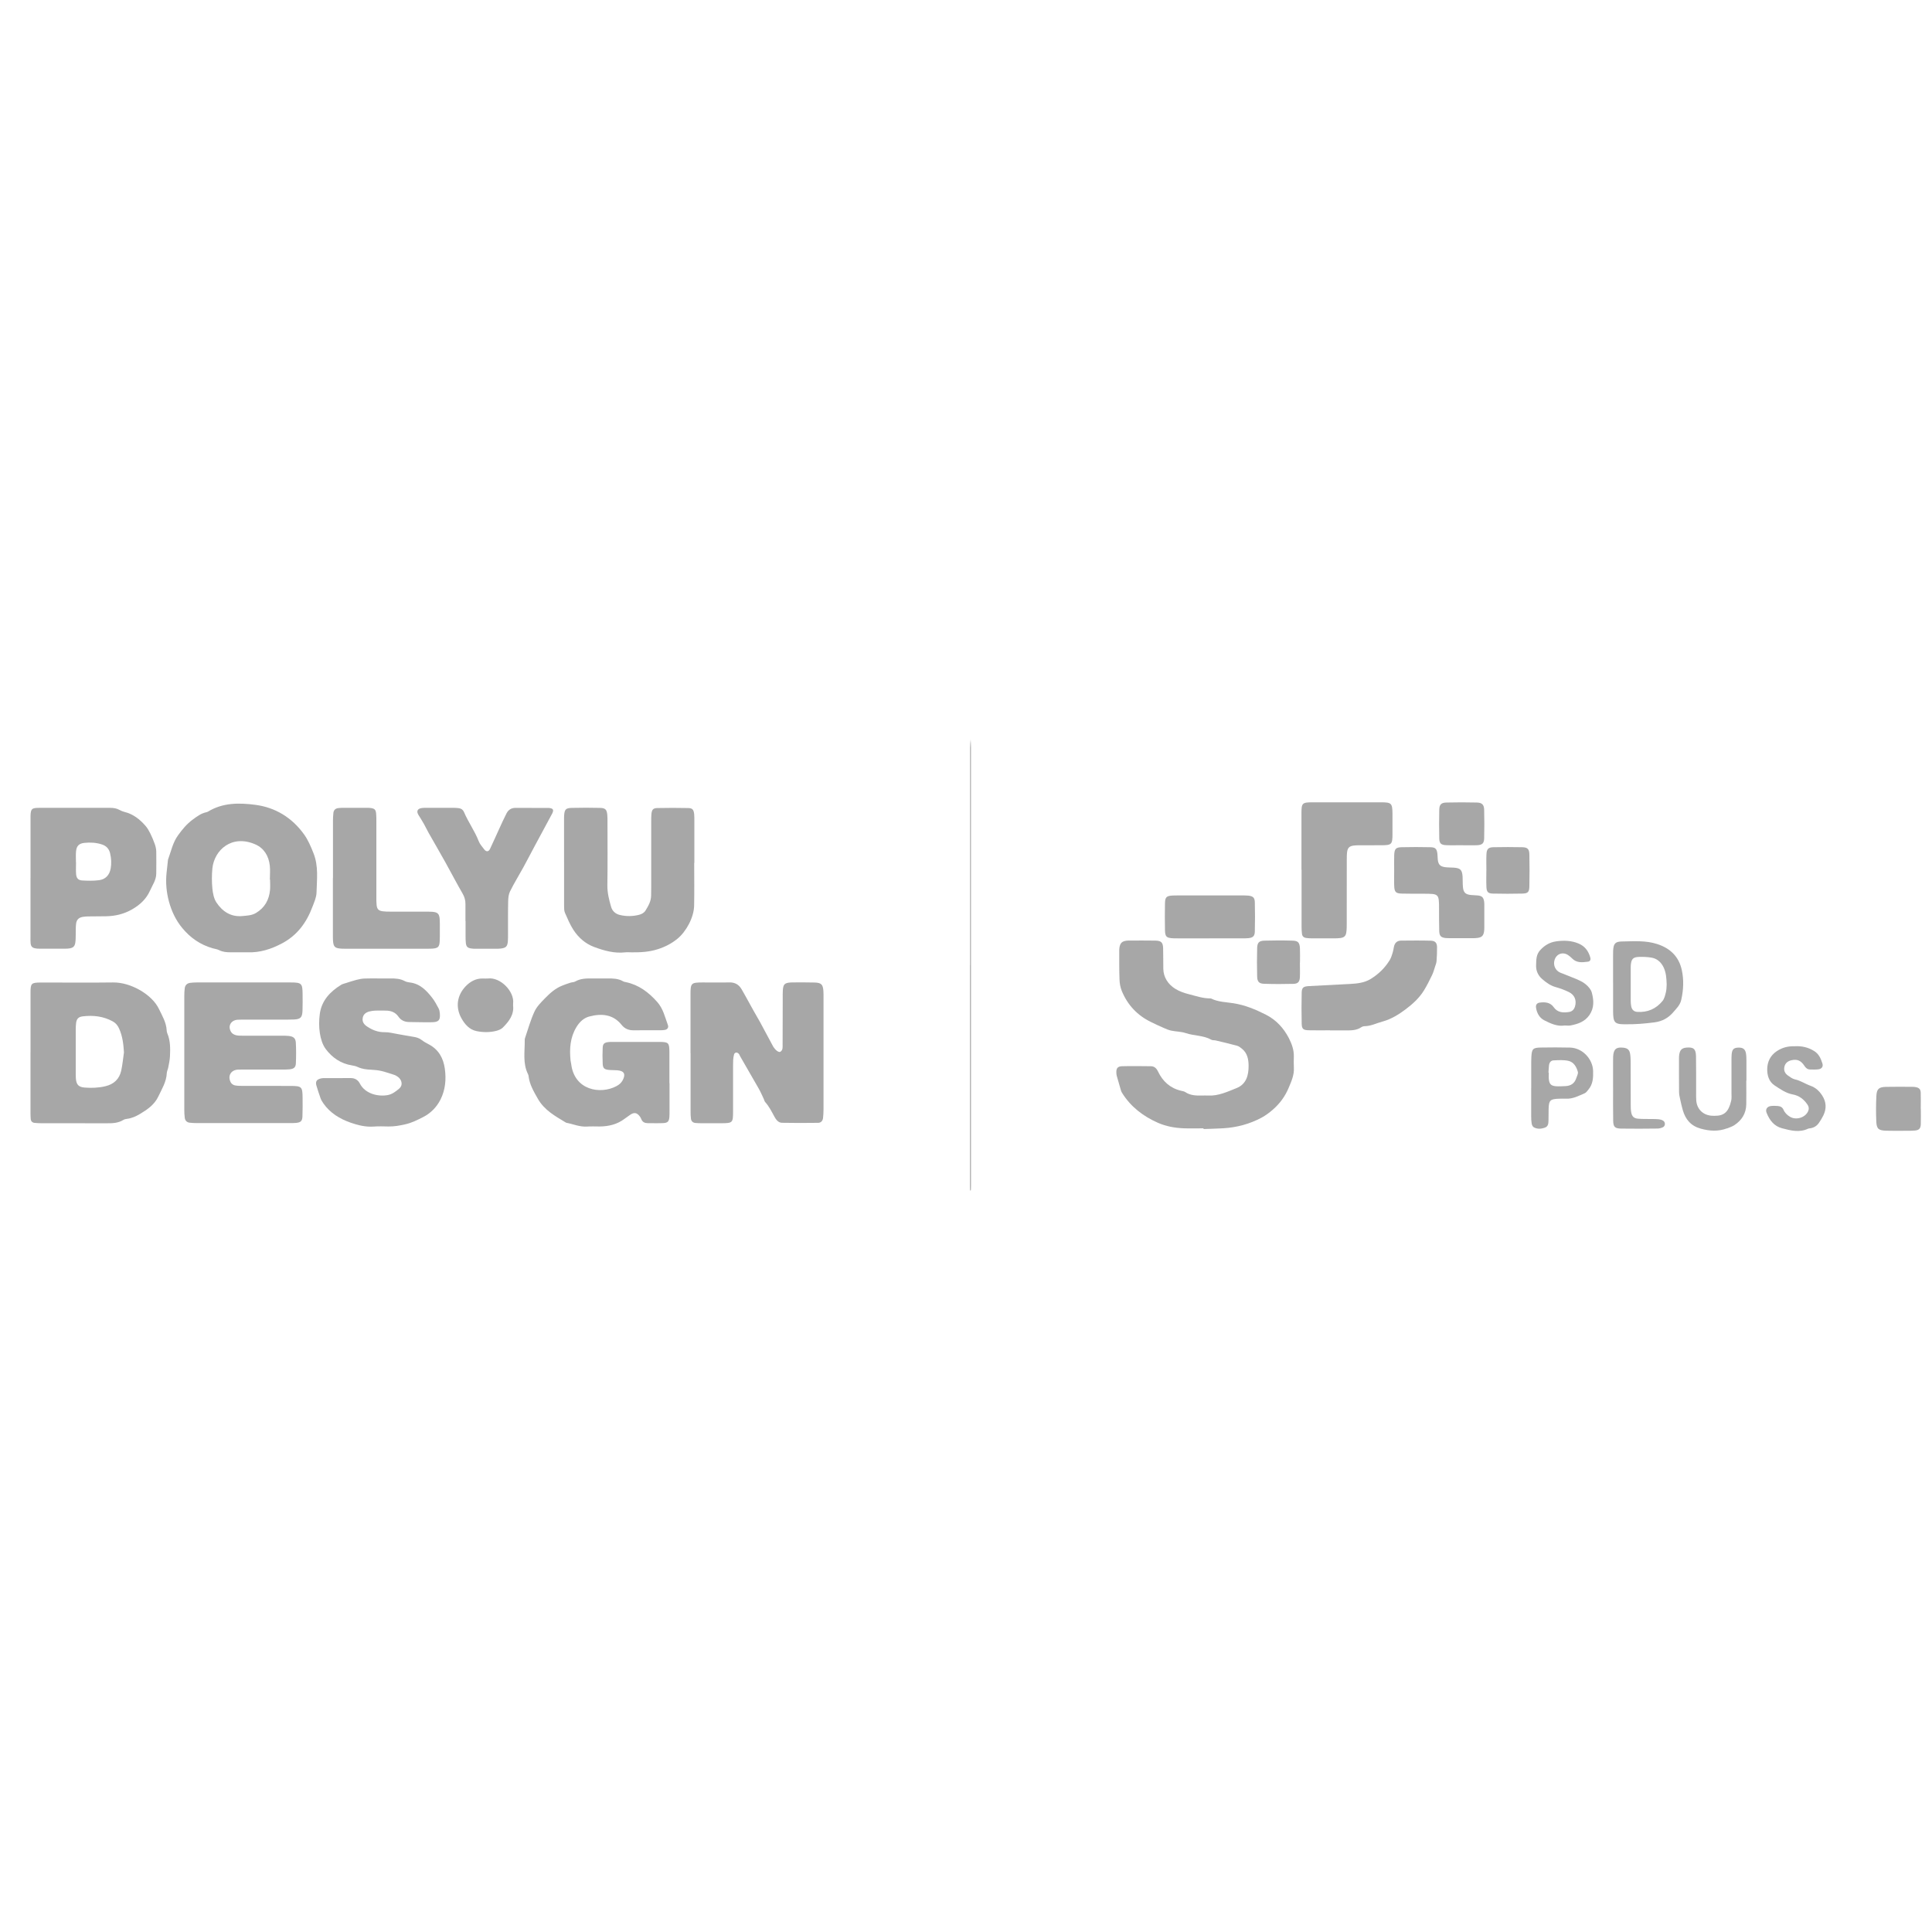
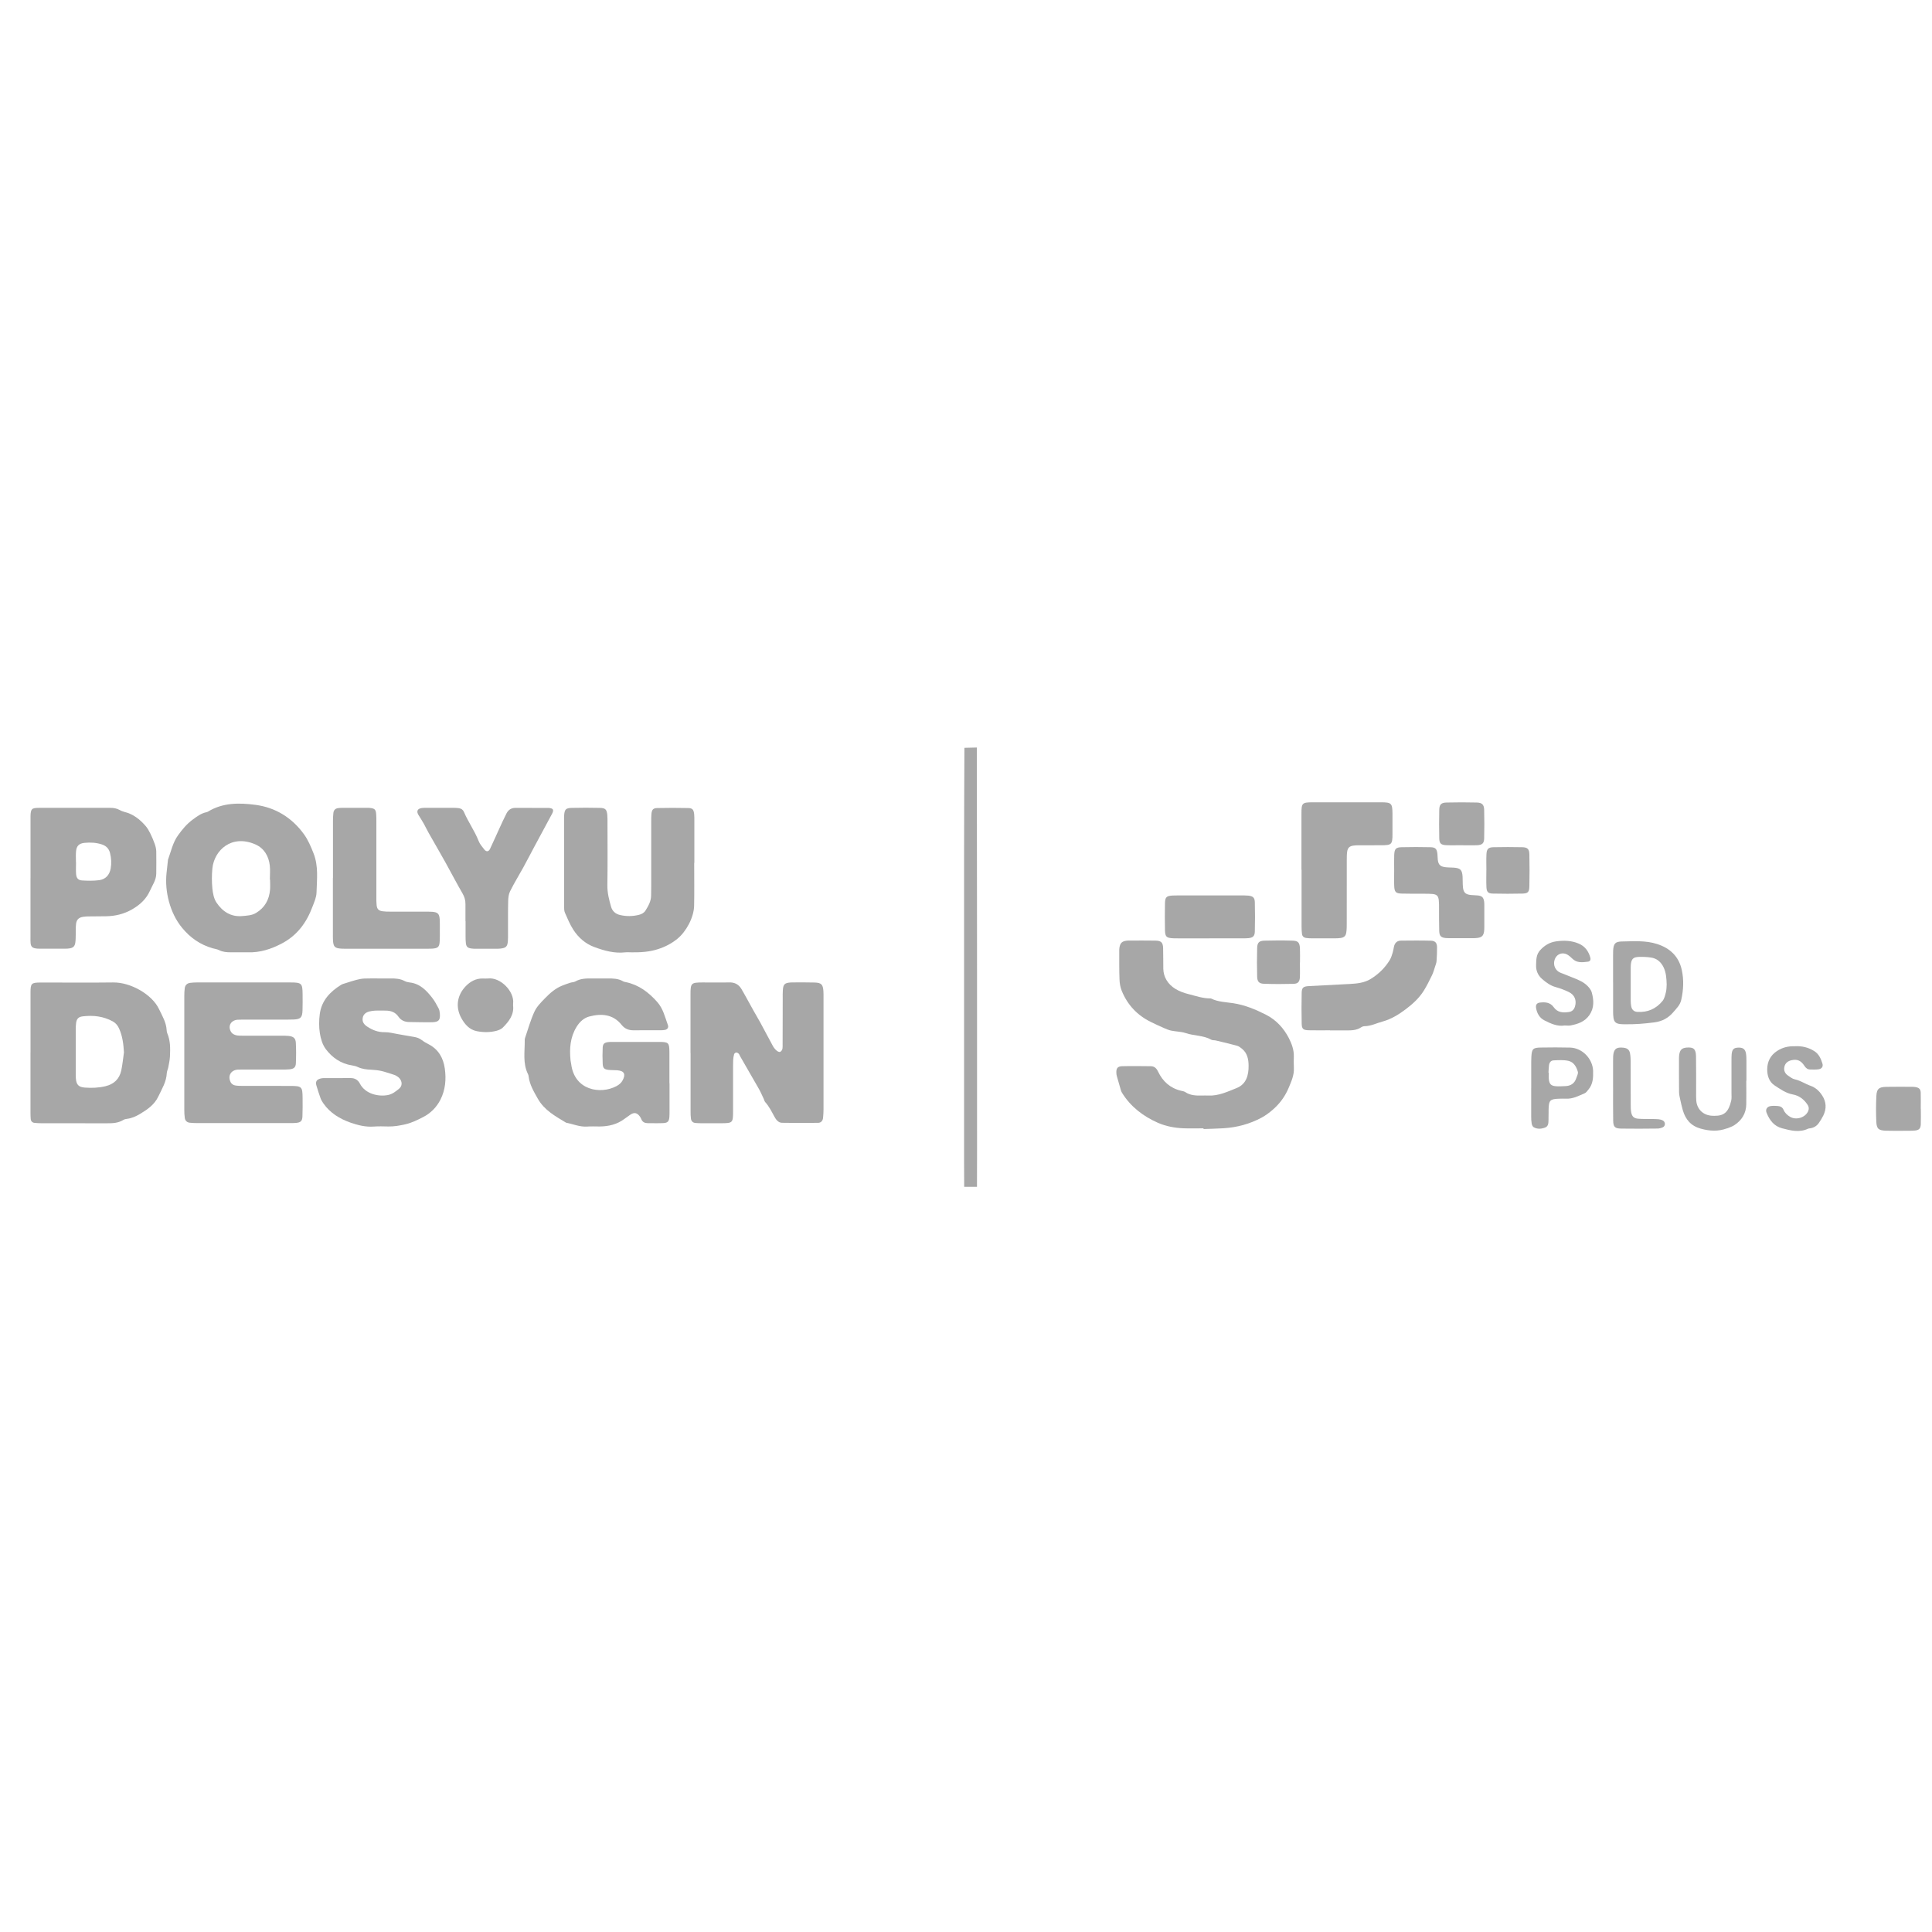
<svg xmlns="http://www.w3.org/2000/svg" id="Layer_1" data-name="Layer 1" viewBox="0 0 512 512">
  <defs>
    <style>
      .cls-1 {
        fill: #a7a7a7;
      }
    </style>
  </defs>
  <path class="cls-1" d="m318.96,299.02c-1.76,0-3.53.06-5.29-.01-2.36-.09-4.71-.53-6.86-1.48-3.88-1.72-7.18-4.24-9.46-7.92-.14-.22-.24-.47-.31-.71-.37-1.25-.73-2.5-1.08-3.76-.07-.25-.1-.51-.11-.77-.07-1.23.29-1.77,1.5-1.81,2.55-.07,5.09-.03,7.64,0,.94.01,1.49.55,1.91,1.42,1.24,2.6,3.21,4.4,6.09,5.08.38.09.8.14,1.11.35,1.33.89,2.82.95,4.33.92.59-.01,1.18-.03,1.76,0,2.71.14,5.1-1.02,7.5-1.97,2.62-1.04,3.23-3.45,3.2-5.98-.02-1.64-.32-3.28-1.72-4.42-.4-.32-.83-.69-1.31-.82-1.89-.52-3.79-.96-5.69-1.41-.38-.09-.83-.01-1.15-.19-2.11-1.19-4.57-1.01-6.8-1.76-1.22-.41-2.58-.39-3.86-.66-.68-.14-1.35-.44-1.99-.72-1.13-.49-2.25-1.01-3.36-1.56-3.61-1.76-6.2-4.52-7.72-8.22-.39-.95-.58-2.03-.61-3.05-.1-2.61-.06-5.22-.07-7.83,0-.2.02-.39.05-.59.2-1.24.67-1.7,1.9-1.86.13-.02.26-.03.39-.03,2.42,0,4.84-.04,7.25.01,1.54.04,1.99.49,2.04,2.01.06,1.83.01,3.66.05,5.49.04,2.18,1.25,4.09,3.15,5.26,1.13.7,2.32,1.12,3.61,1.44,1.9.48,3.75,1.14,5.74,1.12.06,0,.13.01.19.04,1.86.92,3.91.93,5.9,1.24,3.06.48,5.89,1.65,8.63,3.05,2.71,1.38,4.7,3.57,6.06,6.21.75,1.47,1.36,3.11,1.31,4.87-.03.98-.04,1.96.01,2.94.12,1.97-.7,3.73-1.42,5.44-.91,2.16-2.29,4.06-4.11,5.65-.95.83-1.93,1.56-3.01,2.15-3.15,1.69-6.54,2.6-10.11,2.82-1.76.11-3.52.14-5.29.21v-.18Z" />
  <path class="cls-1" d="m182.99,279.06c0-5.16,0-10.32,0-15.48,0-3.06.15-3.21,3.2-3.22,2.35-.01,4.71.05,7.06-.01,1.47-.04,2.52.54,3.25,1.76.6,1.01,1.15,2.04,1.72,3.06.48.85.94,1.72,1.42,2.57.61,1.08,1.24,2.14,1.84,3.23,1.12,2.06,2.21,4.13,3.32,6.19.03.06.06.12.09.17.63,1.01,1.5,1.67,1.93,1.39.71-.47.57-1.28.58-1.97.03-4.05.03-8.1.03-12.15,0-.72-.02-1.44.03-2.15.1-1.59.46-1.95,1.99-2.08.26-.02.52-.02.78-.02,1.89,0,3.79-.03,5.68.03,1.75.06,2.17.51,2.3,2.24.04.52.03,1.04.03,1.57,0,9.93,0,19.85,0,29.78,0,.78-.04,1.57-.13,2.34-.09.73-.56,1.25-1.29,1.25-3.2.04-6.4.06-9.6-.01-.99-.02-1.6-.89-2.03-1.69-.72-1.32-1.38-2.66-2.4-3.79-.21-.23-.26-.59-.4-.88-.42-.88-.8-1.78-1.28-2.63-1.64-2.89-3.31-5.76-4.97-8.64-.13-.23-.2-.5-.38-.68-.17-.17-.45-.33-.66-.31-.21.02-.5.25-.55.44-.14.49-.22,1.02-.25,1.54-.04.98-.03,1.96-.03,2.94,0,3.59,0,7.18,0,10.77-.01,2.94-.12,3.03-3.13,3.05-1.76,0-3.53,0-5.29,0-.52,0-1.05-.03-1.56-.07-.67-.06-1.09-.46-1.18-1.11-.09-.64-.1-1.3-.1-1.95,0-5.16,0-10.32,0-15.48Z" />
  <path class="cls-1" d="m8.09,278.91c0-5.29,0-10.58,0-15.86,0-2.45.2-2.66,2.7-2.67,6.4-.02,12.8.07,19.21-.02,4.61-.06,10.28,3.15,12.13,7.04.86,1.8,1.94,3.56,2.04,5.66.01.26.06.53.16.76.85,1.99.81,4.08.71,6.17-.05.97-.27,1.93-.45,2.89-.1.51-.36,1-.39,1.51-.1,2.31-1.3,4.19-2.24,6.19-1.03,2.18-2.92,3.47-4.88,4.64-1.06.63-2.2,1.15-3.47,1.29-.32.04-.66.12-.93.29-1.35.83-2.83.89-4.35.88-5.75-.02-11.5,0-17.25-.01-.65,0-1.31-.03-1.95-.1-.59-.07-.94-.44-.99-1.04-.05-.58-.06-1.17-.06-1.76,0-5.29,0-10.58,0-15.86Zm24.76-.02c-.13-2.19-.38-4.31-1.29-6.32-.36-.8-.86-1.43-1.64-1.87-2.5-1.38-5.18-1.69-7.96-1.36-1.14.13-1.63.62-1.79,1.73-.09.64-.09,1.3-.1,1.95,0,3.59,0,7.17,0,10.76,0,.65-.01,1.31.03,1.95.12,1.72.7,2.36,2.39,2.49,1.83.14,3.65.07,5.45-.36,2.24-.54,3.7-1.9,4.19-4.15.34-1.59.49-3.21.72-4.82Z" />
  <path class="cls-1" d="m177.43,287.07c0,2.48,0,4.96,0,7.44,0,.52,0,1.05-.04,1.57-.11,1.12-.45,1.49-1.61,1.55-1.37.07-2.74.02-4.11.02-.78,0-1.4-.27-1.71-1.05-.09-.24-.22-.48-.37-.69-.78-1.08-1.56-1.21-2.64-.44-.48.34-.96.67-1.43,1.02-1.95,1.48-4.2,2.02-6.6,2.04-1.11,0-2.23-.06-3.33.02-1.95.14-3.71-.67-5.56-1.02-2.84-1.72-5.76-3.28-7.5-6.36-1.07-1.89-2.17-3.72-2.44-5.91-.02-.19-.06-.4-.15-.57-1.46-2.91-.84-6.01-.88-9.05,0-.19.02-.4.09-.58.8-2.34,1.46-4.75,2.49-6.98.61-1.32,1.73-2.44,2.77-3.51,1.32-1.35,2.73-2.63,4.53-3.35.72-.29,1.46-.55,2.2-.79.43-.14.95-.11,1.32-.33,1.44-.83,3-.81,4.57-.8,1.31,0,2.61.01,3.92,0,1.44-.01,2.88,0,4.19.76.22.13.49.17.75.22,3.4.72,5.98,2.67,8.26,5.23,1.61,1.8,2.07,4.02,2.85,6.14.24.65-.13,1.17-.8,1.29-.38.07-.78.09-1.17.09-2.35,0-4.7-.02-7.05.01-1.32.02-2.38-.36-3.25-1.44-2.27-2.85-5.36-3.05-8.55-2.22-1.42.37-2.56,1.39-3.4,2.77-1.69,2.78-1.89,5.76-1.58,8.86.03.32.13.64.17.96.85,6.99,7.73,8.11,11.95,5.89.72-.38,1.3-.84,1.69-1.57.86-1.61.43-2.49-1.38-2.65-.78-.07-1.57-.02-2.35-.11-1.14-.12-1.5-.45-1.56-1.61-.07-1.43-.07-2.87,0-4.3.06-1.02.45-1.33,1.5-1.46.39-.05.78-.04,1.17-.04,4.11,0,8.23-.02,12.34,0,2.46.01,2.65.22,2.67,2.71.02,2.74,0,5.48,0,8.22h0Z" />
  <path class="cls-1" d="m63.86,252.37c-.91,0-1.83,0-2.74,0-1.05,0-2.07-.08-3.05-.57-.51-.26-1.12-.33-1.69-.49-3.3-.94-5.97-2.79-8.14-5.45-1.7-2.07-2.79-4.46-3.47-6.95-.66-2.43-.9-5.01-.63-7.58.12-1.1.24-2.21.36-3.31,0-.06,0-.14.02-.19.81-2.19,1.25-4.52,2.66-6.46,1.11-1.54,2.3-3,3.85-4.14,1.11-.81,2.19-1.66,3.57-1.96.19-.04.39-.1.55-.2,3.92-2.39,8.29-2.34,12.54-1.78,5.31.7,9.69,3.4,12.86,7.79,1.1,1.52,1.83,3.26,2.53,5.03,1.37,3.44.89,6.96.8,10.45-.03,1.25-.61,2.52-1.07,3.73-1.55,4.16-4,7.55-8.05,9.7-2.88,1.53-5.85,2.5-9.13,2.38-.59-.02-1.18,0-1.76,0h0Zm7.73-19.27s-.05,0-.07,0c0-1.24.11-2.49-.02-3.72-.28-2.5-1.51-4.58-3.79-5.59-6.29-2.78-10.95,1.5-11.43,6.38-.17,1.75-.17,3.54,0,5.28.13,1.27.39,2.69,1.07,3.71,1.59,2.39,3.84,3.9,6.91,3.6,1.23-.12,2.48-.15,3.59-.82,2.32-1.39,3.47-3.48,3.71-6.1.08-.91.01-1.83.01-2.74Z" />
  <path class="cls-1" d="m48.84,279.1c0-5.03,0-10.05,0-15.08,0-.72.03-1.44.12-2.15.11-.8.62-1.29,1.42-1.4.58-.08,1.17-.11,1.76-.11,8.29,0,16.59-.01,24.88,0,2.92,0,3.15.26,3.17,3.1.01,1.44.03,2.87-.02,4.31-.06,1.87-.5,2.33-2.33,2.41-1.24.05-2.48.03-3.72.03-3.27,0-6.53,0-9.8,0-.46,0-.92,0-1.37.03-1.84.15-2.68,1.8-1.64,3.34.26.38.81.66,1.27.77.62.15,1.3.11,1.95.12,3.33,0,6.66,0,9.99,0,.65,0,1.31,0,1.96.06,1.27.14,1.85.59,1.92,1.8.1,1.82.09,3.65.01,5.47-.05,1.07-.55,1.46-1.65,1.58-.65.07-1.3.06-1.96.06-3.46,0-6.92,0-10.38,0-.46,0-.92,0-1.37.02-1.9.11-2.8,1.72-1.87,3.43.19.35.66.66,1.06.74.69.15,1.43.14,2.14.14,4.18.01,8.36,0,12.54.01,3.06.01,3.25.2,3.27,3.19.01,1.63.03,3.26-.04,4.89-.05,1.23-.45,1.6-1.68,1.72-.52.05-1.04.05-1.57.05-8.23,0-16.46,0-24.68,0-.65,0-1.31-.03-1.95-.1-.73-.08-1.2-.54-1.3-1.26-.1-.71-.13-1.43-.13-2.14,0-5.03,0-10.05,0-15.08Z" />
  <path class="cls-1" d="m100.5,259.3c.98,0,1.96,0,2.94,0,1.32-.02,2.61.05,3.81.69.39.21.87.32,1.31.37,2.71.3,4.42,2.08,5.96,4.05.68.87,1.2,1.86,1.72,2.84.21.39.28.87.32,1.31.15,1.76-.26,2.29-2.02,2.34-2.02.05-4.05-.04-6.07-.05-1.19,0-2.19-.43-2.87-1.41-.83-1.2-2-1.61-3.38-1.62-.91,0-1.83-.03-2.74,0-.52.02-1.04.1-1.55.22-.95.23-1.68.76-1.82,1.81-.14,1.04.42,1.7,1.25,2.24,1.4.91,2.84,1.48,4.57,1.45,1.15-.02,2.32.31,3.47.5,1.42.24,2.82.52,4.24.74.79.12,1.5.36,2.15.86.56.44,1.2.79,1.84,1.12,2.6,1.37,3.86,3.64,4.25,6.43.4,2.84.15,5.64-1.15,8.22-1.02,2.01-2.61,3.62-4.62,4.64-1.49.76-3,1.52-4.69,1.9-1.48.34-2.93.6-4.44.58-1.31-.02-2.62-.08-3.92.02-2.14.16-4.19-.35-6.14-1.03-2.85-1-5.43-2.54-7.22-5.11-.3-.42-.57-.88-.75-1.36-.4-1.1-.75-2.22-1.09-3.35-.31-1.03.03-1.61,1.09-1.88.25-.06.52-.11.77-.11,2.42-.01,4.83-.02,7.25-.01,1.08,0,1.9.5,2.39,1.44,1.45,2.82,4.98,3.53,7.43,3.06,1.19-.23,2.14-.98,3.02-1.73.82-.69.8-1.81.11-2.64-.52-.63-1.23-.94-2-1.16-.94-.26-1.85-.63-2.81-.84-.88-.2-1.8-.3-2.71-.34-1.25-.05-2.46-.19-3.62-.73-.47-.22-.99-.34-1.5-.42-2.95-.45-5.25-2.06-6.96-4.34-.86-1.15-1.32-2.72-1.55-4.17-.26-1.65-.25-3.4-.03-5.06.46-3.57,2.71-5.96,5.66-7.78.38-.23.85-.33,1.28-.47.93-.3,1.86-.61,2.8-.85.69-.18,1.4-.32,2.11-.35,1.3-.05,2.61-.02,3.92-.02h0Z" />
  <path class="cls-1" d="m183.97,228.67c0,3.78.06,7.57-.02,11.35-.06,3.07-2.07,6.85-4.46,8.79-1.53,1.24-3.19,2.1-5.11,2.72-2.31.75-4.59.87-6.93.85-.59,0-1.18-.06-1.76,0-2.88.33-5.58-.44-8.21-1.41-2.32-.86-4.17-2.47-5.51-4.53-.92-1.41-1.57-3-2.25-4.54-.23-.51-.22-1.15-.23-1.73-.01-7.83-.01-15.66-.01-23.49,0-.2,0-.39.02-.59.12-1.58.42-1.95,2.04-1.99,2.48-.06,4.96-.06,7.44,0,1.46.03,1.83.44,1.96,1.88.06.65.05,1.3.05,1.96,0,5.55.06,11.09-.03,16.64-.03,2.01.45,3.88.99,5.75.33,1.13,1.16,1.87,2.34,2.15,1.68.4,3.36.38,5.04-.04.72-.18,1.36-.52,1.75-1.16.76-1.22,1.47-2.48,1.47-3.98,0-.78.03-1.57.03-2.35,0-5.74,0-11.48,0-17.23,0-.65-.01-1.31.05-1.96.11-1.17.44-1.6,1.54-1.62,2.74-.06,5.48-.06,8.22,0,1.12.02,1.44.44,1.57,1.61.06.58.05,1.17.05,1.76,0,3.72,0,7.44,0,11.16-.02,0-.04,0-.06,0Z" />
  <path class="cls-1" d="m8.09,232.72c0-5.09,0-10.17,0-15.26,0-.39,0-.78,0-1.17.05-1.89.29-2.19,2.16-2.2,6.33-.03,12.66,0,18.99,0,.86,0,1.68.13,2.45.56.39.22.83.4,1.27.51,2.32.56,4.1,1.97,5.62,3.72.5.58.9,1.28,1.24,1.97.46.93.87,1.89,1.21,2.87.21.6.36,1.26.38,1.9.04,1.95.01,3.91,0,5.87,0,1.71-1.01,3.08-1.66,4.55-.98,2.2-2.66,3.76-4.78,4.97-2.17,1.24-4.46,1.77-6.9,1.81-1.44.02-2.87.02-4.31.04-.59,0-1.18.01-1.76.11-1.16.19-1.73.77-1.85,1.94-.1.9-.06,1.82-.08,2.74-.02.72,0,1.44-.11,2.15-.14.97-.56,1.37-1.51,1.53-.38.07-.78.08-1.17.08-2.28,0-4.57,0-6.85,0-.33,0-.66-.01-.98-.07-.9-.15-1.25-.5-1.34-1.4-.05-.52-.03-1.04-.03-1.56,0-5.22,0-10.44,0-15.65Zm12.04-4.16s.01,0,.02,0c0,1.04-.07,2.09.02,3.12.09,1.05.56,1.59,1.6,1.65,1.49.09,3,.12,4.48-.07,1.73-.22,2.77-1.38,3.08-3.09.24-1.36.17-2.72-.16-4.07-.29-1.17-.98-1.92-2.15-2.31-1.52-.5-3.07-.58-4.64-.42-1.44.15-2.1.81-2.23,2.25-.09.97-.02,1.95-.02,2.93Z" />
  <path class="cls-1" d="m123.35,244.07c0-1.5,0-3,0-4.5,0-.99-.24-1.88-.76-2.77-1.57-2.7-3-5.48-4.52-8.21-1.46-2.62-2.97-5.21-4.45-7.82-.45-.79-.83-1.63-1.28-2.42-.45-.79-.92-1.56-1.41-2.33-.65-1.01-.32-1.74.9-1.89.32-.04.65-.04.98-.05,2.48,0,4.96,0,7.45,0,.46,0,.91.04,1.37.1.62.09,1.08.42,1.33,1.02,1.12,2.64,2.83,4.98,3.88,7.67.32.83.95,1.55,1.51,2.26.54.68,1.15.6,1.52-.18.87-1.82,1.67-3.68,2.52-5.51.6-1.3,1.19-2.61,1.84-3.88.48-.93,1.26-1.47,2.36-1.46,2.94.01,5.88,0,8.82.01.25,0,.52.07.76.15.36.13.47.42.38.78-.05.19-.12.37-.21.55-1.57,2.92-3.15,5.84-4.72,8.77-.99,1.84-1.94,3.7-2.94,5.52-1.16,2.11-2.43,4.16-3.5,6.31-.39.78-.49,1.76-.51,2.65-.07,2.87-.03,5.74-.04,8.62,0,.65.01,1.31-.04,1.96-.11,1.41-.5,1.79-1.93,1.96-.39.04-.78.05-1.17.05-1.76,0-3.53,0-5.29,0-.46,0-.92,0-1.37-.08-.91-.14-1.26-.48-1.37-1.39-.08-.64-.08-1.3-.08-1.95-.01-1.31,0-2.61,0-3.92h-.01Z" />
  <path class="cls-1" d="m88.24,232.66c0-5.02,0-10.04,0-15.07,0-.72.03-1.44.11-2.15.08-.73.51-1.19,1.26-1.28.39-.05.78-.08,1.17-.08,2.15,0,4.31,0,6.46,0,.33,0,.65,0,.98.05,1.04.14,1.36.43,1.46,1.49.07.71.06,1.43.06,2.15,0,6.65,0,13.3,0,19.96,0,.72-.01,1.44.07,2.15.12,1.07.54,1.47,1.62,1.62.64.09,1.3.09,1.95.09,2.74,0,5.48,0,8.22,0,5.26,0,4.97-.23,4.96,5.06,0,.91.02,1.83-.03,2.74-.08,1.56-.43,1.9-2.02,2.01-.46.03-.91.03-1.37.03-7.11,0-14.23,0-21.34,0-.39,0-.78,0-1.17-.02-1.92-.1-2.29-.45-2.39-2.31-.03-.59-.02-1.17-.02-1.76,0-4.89,0-9.78,0-14.67Z" />
  <path class="cls-1" d="m344.9,230.49c0-4.96-.01-9.93,0-14.89,0-2.81.17-2.97,3.02-2.98,6.01-.01,12.03-.02,18.04,0,2.8,0,3.03.25,3.06,3,.01,1.83,0,3.66,0,5.49,0,.52,0,1.05-.08,1.56-.12.8-.47,1.14-1.27,1.25-.51.07-1.04.08-1.56.08-1.96,0-3.92,0-5.88.01-.52,0-1.05,0-1.56.08-1.04.15-1.51.59-1.66,1.63-.1.71-.1,1.43-.1,2.15,0,5.62,0,11.23-.01,16.85,0,.78,0,1.57-.11,2.34-.14.98-.56,1.37-1.52,1.52-.51.08-1.04.08-1.56.09-2.03,0-4.05.01-6.08,0-.52,0-1.05-.03-1.56-.11-.57-.09-.95-.46-1.03-1.04-.08-.65-.11-1.3-.11-1.95,0-5.03,0-10.06,0-15.09Z" />
  <path class="cls-1" d="m352.46,273.04c-1.89,0-3.79.04-5.68-.01-1.42-.04-1.79-.37-1.82-1.74-.06-2.74-.06-5.48,0-8.22.03-1.33.45-1.66,1.85-1.74,3.65-.2,7.3-.37,10.95-.57,1.89-.11,3.77-.28,5.46-1.31,2.09-1.28,3.81-2.94,5.08-5.03.37-.6.56-1.31.78-1.99.16-.49.22-1.02.33-1.53.22-1.03.83-1.62,1.9-1.63,2.61-.02,5.22-.05,7.83.02,1.2.03,1.67.56,1.69,1.71.02,1.24-.04,2.48-.13,3.72-.03.44-.21.88-.35,1.32-.26.8-.48,1.63-.84,2.38-.68,1.4-1.37,2.8-2.19,4.12-1.22,1.96-2.95,3.53-4.75,4.89-1.85,1.4-3.88,2.66-6.19,3.29-1.57.42-3.04,1.2-4.72,1.23-.31,0-.67.11-.93.29-1.21.82-2.58.83-3.96.83-1.44,0-2.87,0-4.31,0,0,0,0-.01,0-.02Z" />
  <path class="cls-1" d="m369.47,230.7c0-1.37-.04-2.74.01-4.11.07-1.62.42-2.03,1.96-2.07,2.54-.06,5.09-.06,7.63,0,1.35.03,1.7.43,1.86,1.77.06.52.04,1.04.1,1.56.15,1.23.6,1.74,1.82,1.94.77.12,1.56.09,2.34.14,1.81.11,2.29.57,2.41,2.38.06.91,0,1.83.09,2.73.12,1.44.64,1.97,2.05,2.14.65.08,1.31.05,1.95.13,1.07.13,1.46.54,1.62,1.62.05.32.05.65.05.98,0,1.96,0,3.91,0,5.87,0,.39-.02.79-.08,1.17-.18,1.03-.61,1.44-1.67,1.6-.45.07-.91.08-1.37.08-2.02,0-4.04,0-6.07,0-.33,0-.65,0-.98-.03-1.29-.13-1.73-.52-1.78-1.85-.07-2.02-.03-4.04-.05-6.06,0-.72.01-1.44-.07-2.15-.12-1.09-.53-1.5-1.61-1.62-.71-.08-1.43-.06-2.15-.07-2.02-.01-4.04.02-6.06-.04-1.58-.05-1.92-.41-1.99-2.02-.06-1.37-.01-2.74-.01-4.11Z" />
  <path class="cls-1" d="m320.5,248.68c-2.67,0-5.35,0-8.02,0-.52,0-1.04,0-1.56-.02-1.82-.1-2.15-.39-2.19-2.23-.04-2.34-.05-4.69,0-7.04.04-1.68.4-1.99,2.14-2.07.91-.04,1.83-.02,2.74-.02,5.09,0,10.17,0,15.26,0,.65,0,1.31-.01,1.95.05,1.2.12,1.69.53,1.72,1.71.07,2.6.07,5.21,0,7.82-.03,1.2-.5,1.61-1.68,1.74-.58.06-1.17.05-1.76.05-2.87,0-5.74,0-8.61,0Z" />
  <path class="cls-1" d="m427.48,260.34c0-2.28,0-4.57,0-6.85,0-.52,0-1.05.02-1.57.1-1.85.55-2.39,2.34-2.42,3.13-.05,6.27-.31,9.33.68,3.43,1.11,5.74,3.3,6.52,6.87.58,2.65.45,5.31-.15,7.96-.31,1.36-1.27,2.26-2.11,3.24-1.31,1.53-2.92,2.42-5.02,2.69-2.6.34-5.19.55-7.8.5-.46,0-.92,0-1.37-.07-1.04-.15-1.48-.57-1.65-1.63-.09-.58-.1-1.17-.1-1.76,0-2.55,0-5.09,0-7.64h0Zm14.21.67c-.05-1.75-.15-3.24-.81-4.63-.69-1.45-1.8-2.41-3.4-2.63-1.03-.15-2.08-.19-3.12-.16-1.58.05-2.04.55-2.18,2.16-.02.19-.02.39-.02.59,0,3,0,6,0,9,0,.45.05.91.13,1.36.17.87.71,1.4,1.6,1.46,2.73.19,5-.81,6.7-2.9.5-.62.7-1.53.9-2.35.17-.69.15-1.42.19-1.9Z" />
  <path class="cls-1" d="m462.78,286.42c0,2.09.04,4.18,0,6.26-.05,2.41-1.21,4.23-3.19,5.52-.53.35-1.18.54-1.77.8-.06.03-.13.02-.19.04-2.29.84-4.54.72-6.89.07-2.63-.72-4.06-2.43-4.78-4.9-.27-.94-.48-1.89-.69-2.85-.14-.63-.29-1.28-.3-1.93-.03-3-.02-6-.02-9.01,0-.33.02-.65.07-.98.2-1.23.73-1.71,1.93-1.82,1.85-.16,2.48.36,2.51,2.32.06,3.2.02,6.4.03,9.59,0,.72-.02,1.44.04,2.15.19,2.21,1.7,3.74,3.88,3.98.32.04.65.04.98.04,2.58.03,3.72-1.09,4.4-4.03.14-.62.07-1.3.07-1.95,0-2.87,0-5.74,0-8.61,0-.59,0-1.18.05-1.76.13-1.25.55-1.67,1.69-1.72,1.27-.06,1.9.37,2.1,1.54.11.64.11,1.3.12,1.95.01,1.76,0,3.52,0,5.29-.02,0-.04,0-.06,0Z" />
  <path class="cls-1" d="m475.73,277.26c1.78-.08,3.46.29,5.02,1.26,1.28.79,1.8,2.03,2.21,3.33.26.83-.2,1.42-1.06,1.53-.71.09-1.43.06-2.15.05-.71,0-1.18-.36-1.57-.98-.92-1.42-1.95-1.83-3.46-1.47-.97.23-1.66.8-1.85,1.8-.18.92.16,1.69.92,2.22.59.41,1.2.9,1.87,1.04,1.5.32,2.74,1.21,4.14,1.7,1.36.48,2.34,1.4,3.1,2.58q1.64,2.53.3,5.3c-.34.7-.76,1.36-1.2,2-.55.78-1.32,1.25-2.27,1.39-.19.03-.41.03-.58.11-2.31,1.09-4.6.48-6.87-.11-2.16-.56-3.35-2.18-4.12-4.12-.37-.95.17-1.67,1.19-1.79.58-.07,1.17-.04,1.76,0,.7.04,1.26.34,1.55,1.01.34.82.96,1.39,1.7,1.84,1.55.95,3.91.3,4.75-1.33.32-.62.31-1.25-.09-1.85-.94-1.43-2.23-2.42-3.91-2.73-1.87-.34-3.35-1.43-4.85-2.41-1.48-.97-1.95-2.67-1.93-4.29.03-1.93.79-3.61,2.56-4.79,1.51-1,3.08-1.34,4.84-1.28Z" />
  <path class="cls-1" d="m405.79,288.42c0-2.34,0-4.69,0-7.03,0-.46.02-.91.04-1.37.12-2.04.43-2.38,2.47-2.41,2.61-.04,5.21-.06,7.82.01,3.22.1,5.97,2.98,6.07,6.19.05,1.79-.03,3.53-1.27,4.97-.29.34-.57.78-.95.94-1.61.69-3.17,1.55-5.02,1.44-.58-.03-1.17,0-1.76.01-2.38.07-2.73.41-2.79,2.72-.03.98,0,1.95-.03,2.93-.03.78,0,1.64-.9,1.99-1,.38-2.05.47-3.02-.08-.28-.16-.48-.62-.54-.97-.11-.64-.13-1.3-.13-1.95-.01-2.47,0-4.95,0-7.42,0,0,0,0,.01,0Zm4.58-4.15s.06,0,.08,0c0,.58-.05,1.17.01,1.75.14,1.26.58,1.73,1.84,1.84.84.07,1.69,0,2.53-.03,1.45-.05,2.47-.72,2.91-2.14.17-.55.54-1.17.41-1.64-.37-1.35-1.11-2.62-2.57-2.93-1.24-.26-2.58-.17-3.87-.11-.73.03-1.13.6-1.21,1.32-.07.64-.09,1.29-.14,1.94Z" />
  <path class="cls-1" d="m414.62,271.77c-1.93.3-3.68-.52-5.36-1.37-1.27-.65-1.96-1.88-2.19-3.3-.13-.81.21-1.3.99-1.4,1.41-.18,2.77-.08,3.69,1.22,1.03,1.45,2.49,1.5,4.04,1.27.87-.13,1.37-.68,1.61-1.5.46-1.58-.1-3.03-1.62-3.78-1.11-.54-2.28-.98-3.47-1.31-1.44-.39-2.59-1.24-3.66-2.18-1.05-.93-1.62-2.15-1.57-3.65.05-1.44,0-2.81,1.12-4.01,1.17-1.26,2.51-2.05,4.19-2.29,2.03-.29,4.04-.23,5.96.58,1.69.71,2.65,2.04,3.11,3.77.14.53-.09.96-.61,1.03-1.49.2-3,.4-4.22-.85-.32-.33-.67-.62-1.05-.88-1.41-.95-3.09-.36-3.6,1.26-.44,1.39.2,2.84,1.55,3.4,1.37.57,2.79,1.06,4.15,1.65.89.39,1.82.8,2.55,1.42.67.56,1.38,1.34,1.6,2.15.56,2.03.7,4.09-.62,6-1.22,1.77-3.03,2.37-4.97,2.75-.5.1-1.04.01-1.62.01Z" />
  <path class="cls-1" d="m135.97,266.46c.3,2.42-1.08,4.22-2.72,5.86-.43.43-1.1.7-1.71.86-1.73.45-3.49.43-5.23.08-1.88-.38-3.09-1.77-3.95-3.27-1.76-3.05-1.23-6.25,1.07-8.64,1.17-1.22,2.67-2.07,4.49-2.04.46,0,.92.05,1.37,0,3.35-.42,7.1,3.49,6.69,6.66-.02.13,0,.26,0,.5Z" />
  <path class="cls-1" d="m393.91,230.62c0-1.44-.06-2.88.02-4.31.07-1.32.51-1.76,1.83-1.79,2.55-.05,5.1-.06,7.64,0,1.42.03,1.87.48,1.9,1.93.06,2.81.06,5.61,0,8.42-.03,1.53-.38,1.9-1.85,1.94-2.61.06-5.23.06-7.84,0-1.24-.03-1.63-.44-1.69-1.69-.07-1.5-.02-3-.02-4.5,0,0,0,0,0,0Z" />
  <path class="cls-1" d="m509.04,293.84c0,1.37.04,2.74-.01,4.11-.04,1.09-.45,1.55-1.53,1.65-.97.09-1.96.07-2.94.07-1.57,0-3.14.03-4.7-.02-1.99-.06-2.53-.47-2.62-2.38-.1-2.28-.1-4.57.02-6.84.1-1.89.67-2.36,2.61-2.4,2.29-.05,4.57-.02,6.86-.01.33,0,.66.01.97.08.88.17,1.27.54,1.31,1.44.05,1.43.01,2.87.01,4.31,0,0,0,0,.01,0Z" />
  <path class="cls-1" d="m387.34,223.99c-1.37,0-2.74.05-4.1-.01-1.35-.06-1.79-.46-1.82-1.77-.06-2.54-.06-5.08,0-7.62.03-1.39.51-1.88,1.93-1.91,2.67-.07,5.34-.06,8.01,0,1.39.03,1.92.56,1.96,1.92.06,2.54.06,5.08,0,7.62-.04,1.28-.54,1.71-1.86,1.77-1.37.06-2.74.01-4.1.01h0Z" />
  <path class="cls-1" d="m344.49,255.09c0,1.3.05,2.61-.01,3.91-.06,1.18-.51,1.7-1.69,1.73-2.61.07-5.22.07-7.83-.02-1.28-.04-1.76-.56-1.8-1.86-.07-2.54-.07-5.09,0-7.63.04-1.42.51-1.9,1.93-1.94,2.48-.07,4.96-.08,7.44,0,1.5.04,1.9.52,1.97,2.1.05,1.24.01,2.48.01,3.72,0,0,0,0-.01,0Z" />
  <path class="cls-1" d="m427.48,288.19c0-2.21,0-4.43,0-6.64,0-.52,0-1.04.02-1.56.11-1.97.82-2.56,2.73-2.34,1.03.12,1.56.53,1.75,1.53.13.7.15,1.42.16,2.14.02,3.78,0,7.56.02,11.33,0,.71,0,1.44.13,2.14.2,1.09.72,1.59,1.84,1.68,1.17.1,2.34.06,3.52.08.65.01,1.31,0,1.95.07.38.04.77.15,1.1.34.68.38.69,1.42,0,1.76-.45.22-.99.36-1.49.36-3.19.04-6.39.06-9.58.01-1.68-.03-2.09-.44-2.12-2.12-.06-2.93-.02-5.86-.02-8.79,0,0-.01,0-.02,0Z" />
-   <path class="cls-1" d="m257.08,255.76c0-19.19,0-38.39,0-57.58,0-.74.1-1.48.15-2.22.03.71.09,1.42.09,2.14,0,35.58,0,71.16,0,106.74,0,3.07,0,6.14,0,9.21,0,.39,0,.78-.02,1.17,0,.12-.06.25-.09.37-.05-.09-.12-.19-.13-.28-.02-.26-.02-.52-.02-.78,0-2.35,0-4.7,0-7.05,0-17.24,0-34.47,0-51.71Z" />
+   <path class="cls-1" d="m255.58,198.18c-.11,19.19-.09,38.39-.09,57.58,0,17.24,0,34.47,0,51.71,0,2.35,0,4.7.03,7.05h3.39c.02-3.07.02-6.61.02-9.68,0-35.58,0-71.16-.06-106.74" />
</svg>
